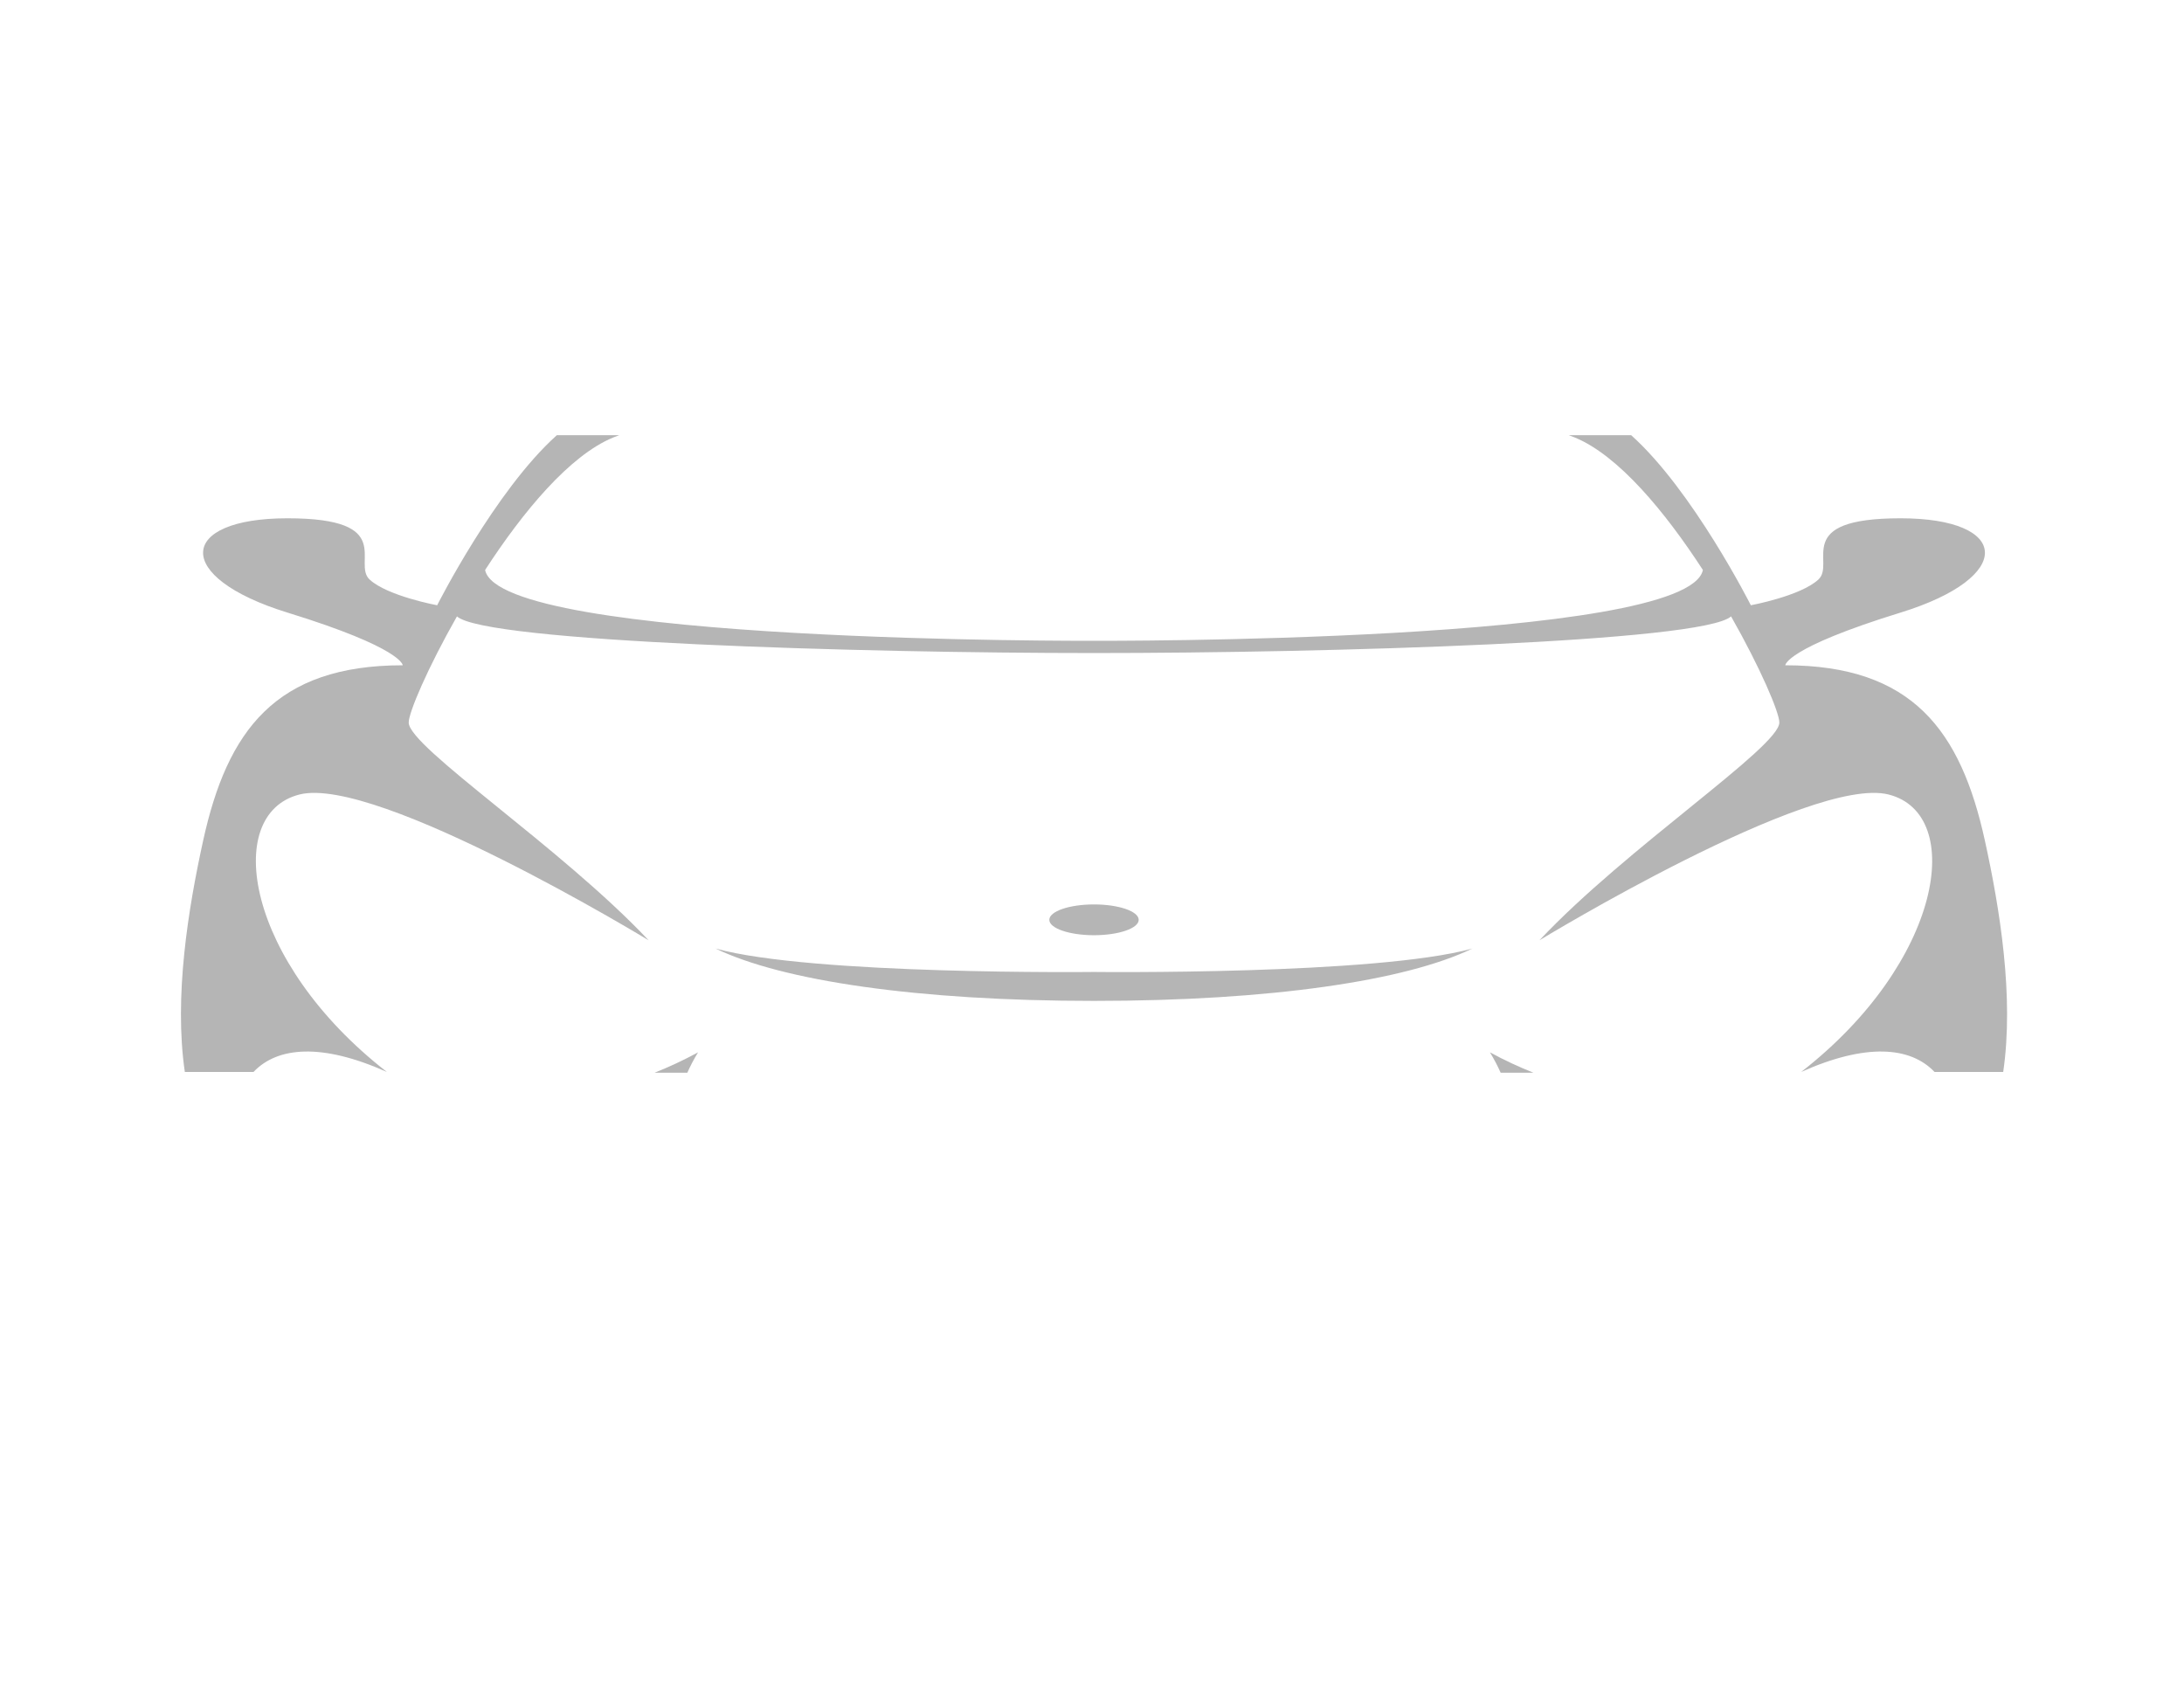
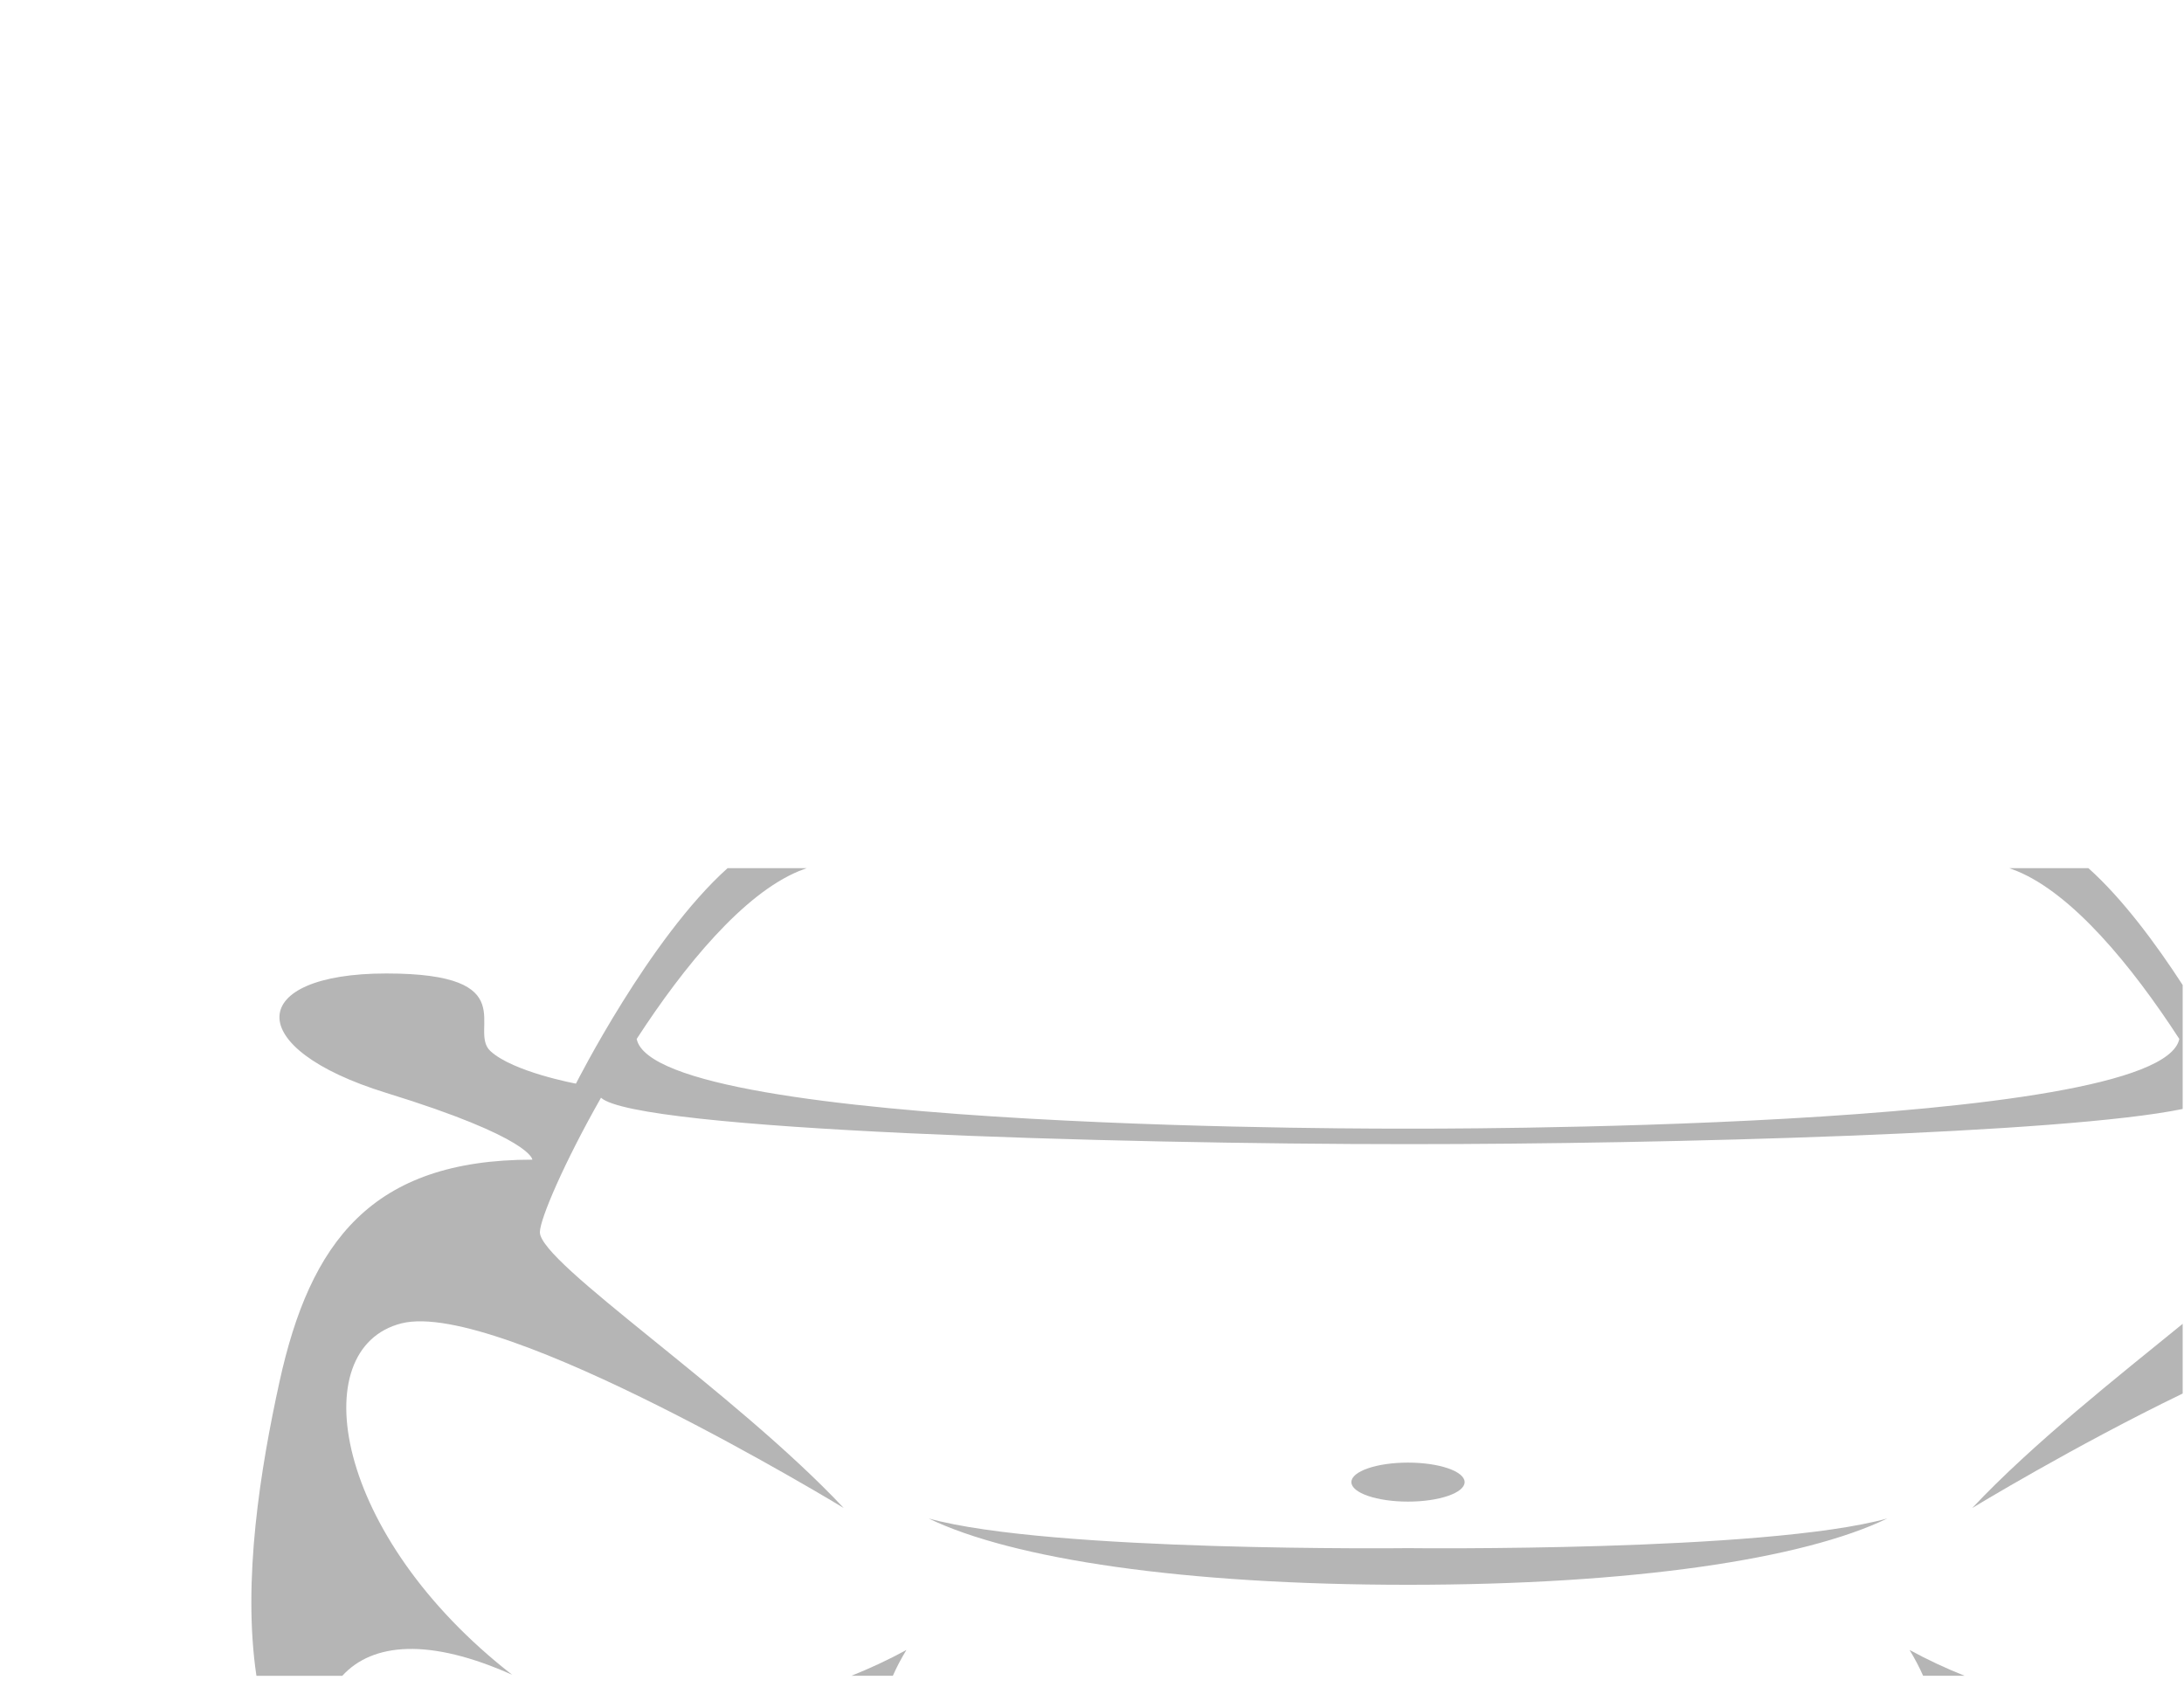
- <svg xmlns="http://www.w3.org/2000/svg" version="1.1" id="Livello_1" x="0px" y="0px" width="244.593px" height="188.889px" viewBox="0 0 244.593 188.889" style="enable-background:new 0 0 244.593 188.889;" xml:space="preserve">
+ <svg xmlns="http://www.w3.org/2000/svg" version="1.1" id="Livello_1" x="0px" y="0px" width="244.593px" height="188.889px" viewBox="-14 -48 244.593 188.889" style="enable-background:new 0 0 244.593 188.889;" xml:space="preserve">
  <style type="text/css">
	.st0{fill:#B5B5B5;}
</style>
  <g id="BACKGROUND">
</g>
  <g id="OBJECTS">
</g>
-   <path class="st0" d="M122.519,112.088c19.8,0.001,34.929-2.263,42.38-5.864c-10.789,2.983-42.38,2.624-42.38,2.624  s-31.59,0.361-42.38-2.624C87.592,109.825,102.719,112.088,122.519,112.088z" />
-   <ellipse class="st0" cx="122.521" cy="103.009" rx="5.006" ry="1.724" />
  <g>
-     <path class="st0" d="M76.977,120.131c0.325-0.738,0.722-1.498,1.199-2.281c-1.638,0.893-3.262,1.641-4.866,2.281H76.977z" />
-     <path class="st0" d="M171.73,120.131c-1.604-0.64-3.228-1.388-4.866-2.281c0.476,0.783,0.873,1.543,1.198,2.281H171.73z" />
+     <path class="st0" d="M143.684,129.477c25.082,0.002,44.246-2.867,53.685-7.428c-13.667,3.779-53.685,3.324-53.685,3.324   s-40.017,0.457-53.685-3.324C99.44,126.611,118.602,129.477,143.684,129.477z" />
+     <ellipse class="st0" cx="143.686" cy="117.978" rx="6.341" ry="2.184" />
+     <g>
+       <path class="st0" d="M85.993,139.667c0.411-0.935,0.915-1.898,1.518-2.89c-2.075,1.132-4.132,2.079-6.164,2.89H85.993z" />
+       <path class="st0" d="M206.022,139.667c-2.032-0.811-4.089-1.758-6.164-2.89c0.603,0.992,1.106,1.955,1.518,2.89H206.022z" />
+     </g>
+     <g>
+       <path class="st0" d="M143.684,80.13c29.12,0,73.523-1.192,86.759-3.939V62.307c-2.985-4.597-6.718-9.651-10.556-13.084h-8.859    c0.299,0.106,0.588,0.214,0.855,0.324c6.21,2.553,12.833,10.555,18.184,18.8c-2.119,10.417-86.381,10.046-86.381,10.046    s-84.253,0.371-86.382-10.044c5.351-8.246,11.974-16.249,18.185-18.802c0.267-0.11,0.556-0.217,0.855-0.324h-8.859    c-8.764,7.84-16.983,24.131-16.983,24.131s-7.045-1.303-9.581-3.649c-2.536-2.345,3.946-8.688-11.647-8.688s-16.346,8.34,0,13.379    c16.345,5.039,16.345,7.472,16.345,7.472c-18.037,0-24.893,9.252-28.322,24.892c-2.117,9.658-4.173,22.215-2.58,32.908h9.619    c3.396-3.712,9.757-4.26,19.028-0.11c-20.009-15.552-23.391-36.576-12.4-39.358c10.991-2.779,49.527,20.677,49.527,20.677    c-12.328-13.12-34.028-27.411-34.028-30.886c0-1.451,2.71-7.78,6.845-15.06C57.28,78.575,110.441,80.13,143.684,80.13z" />
+       <path class="st0" d="M230.443,100.252c-7.268,5.917-16.816,13.444-23.563,20.624c0,0,11.398-6.934,23.563-12.816V100.252z" />
+     </g>
  </g>
-   <path class="st0" d="M22.747,94.153c-1.666,7.598-3.281,17.469-2.047,25.891h7.693c2.702-2.848,7.69-3.241,14.932,0h0  c-15.795-12.277-18.465-28.874-9.788-31.069c8.677-2.194,39.098,16.323,39.098,16.323c-9.732-10.357-26.863-21.639-26.863-24.382  c0-1.146,2.139-6.142,5.404-11.889c3.136,2.877,45.102,4.105,71.345,4.105c26.247,0,68.223-1.227,71.347-4.106  c3.265,5.747,5.405,10.744,5.405,11.89c0,2.743-17.13,14.025-26.863,24.382c0,0,30.421-18.517,39.098-16.323  c8.677,2.196,6.007,18.792-9.788,31.069h0c7.242-3.241,12.231-2.848,14.932,0h7.693c1.234-8.422-0.382-18.293-2.048-25.891  c-2.706-12.346-8.119-19.65-22.358-19.65c0,0,0-1.92,12.903-5.899s12.31-10.562,0-10.562s-7.193,5.007-9.195,6.859  c-2.002,1.852-7.564,2.881-7.564,2.881s-6.488-12.86-13.407-19.049h-6.994c0.236,0.084,0.464,0.169,0.675,0.256  c4.903,2.015,10.13,8.332,14.355,14.841c-1.672,8.224-68.191,7.931-68.191,7.931s-66.511,0.293-68.192-7.929  c4.224-6.509,9.453-12.827,14.356-14.843c0.211-0.087,0.439-0.172,0.675-0.256h-6.994c-6.918,6.189-13.407,19.049-13.407,19.049  s-5.562-1.029-7.564-2.881c-2.002-1.852,3.115-6.859-9.195-6.859s-12.903,6.584,0,10.562c12.903,3.978,12.903,5.899,12.903,5.899  C30.866,74.503,25.453,81.807,22.747,94.153z" />
</svg>
